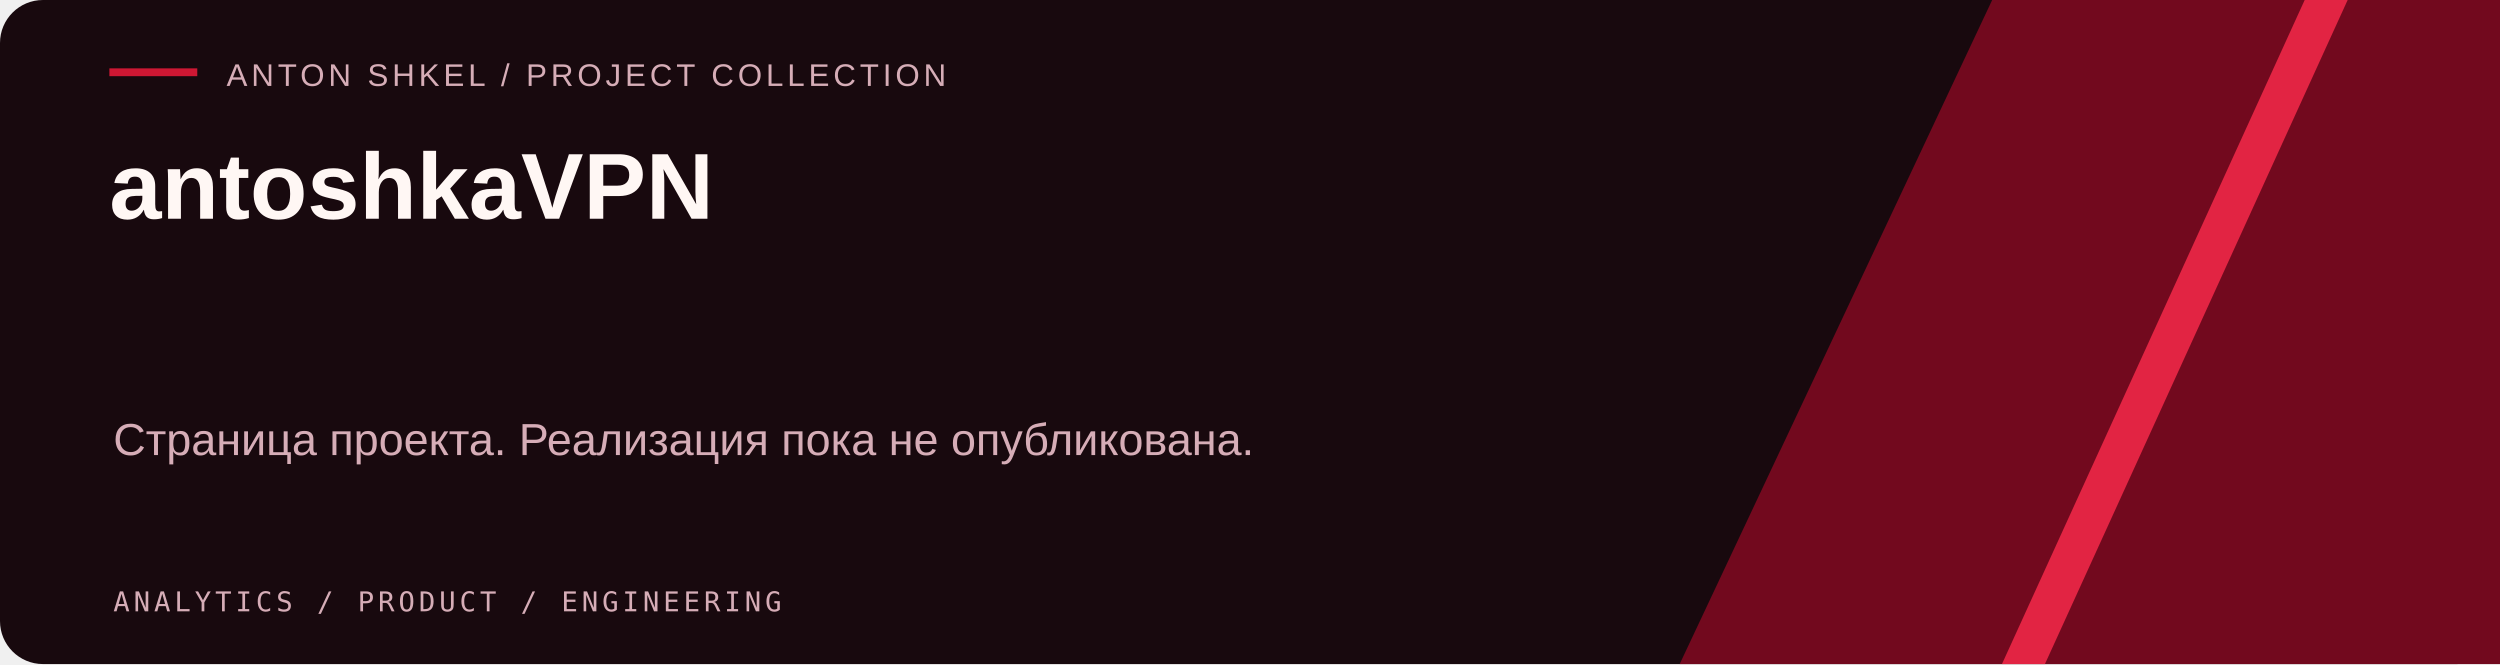
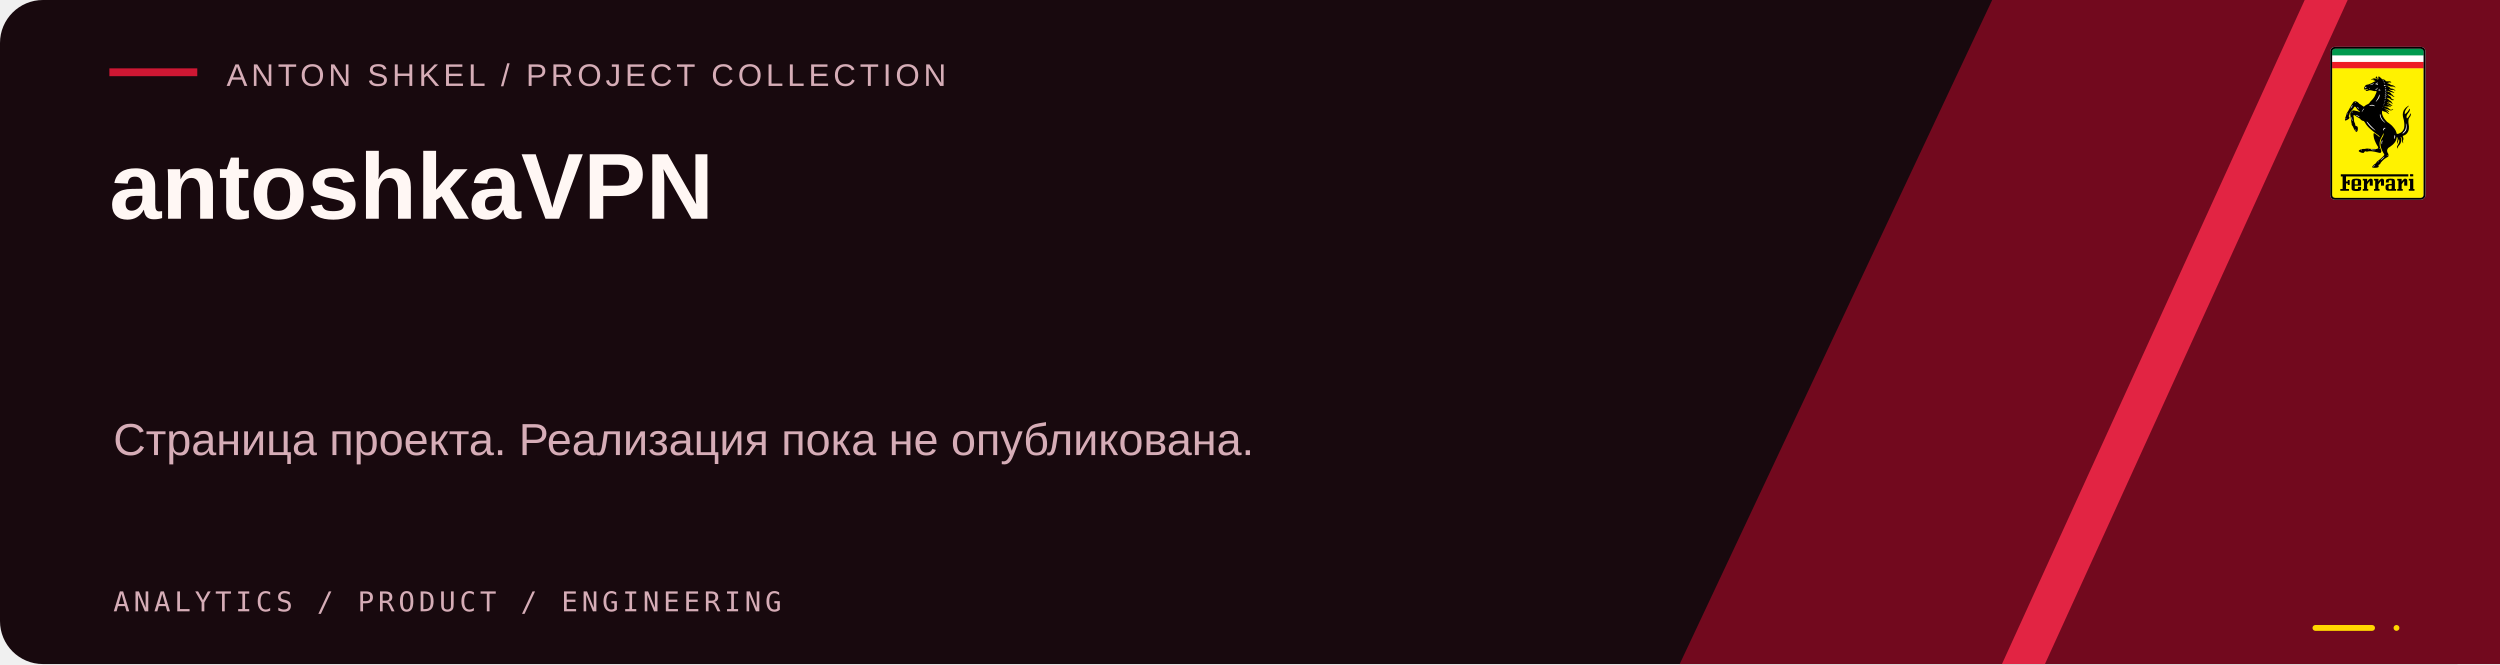
<svg xmlns="http://www.w3.org/2000/svg" width="1280" height="340" viewBox="0 0 1280 340" role="img" aria-label="antoshkaVPN">
  <rect width="1280" height="340" rx="22" fill="#18090e" />
  <path d="M1020 0h260v340H860z" fill="#72091e" />
  <path d="M1180 0h22l-155 340h-22z" fill="#e22443" />
  <rect x="56" y="35" width="45" height="4" fill="#ce1733" />
  <text x="116" y="44" fill="#d6adb7" font-family="Segoe UI,Arial,sans-serif" font-size="16" letter-spacing="2">ANTON SHKEL / PROJECT COLLECTION</text>
  <g font-family="Segoe UI,Arial,sans-serif">
    <text x="56" y="112" font-size="48" font-weight="700" fill="#fff7f4">antoshkaVPN</text>
    <text x="58" y="233" font-size="23" fill="#d6adb7">Страница проекта. Реализация пока не опубликована.</text>
  </g>
  <text x="58" y="313" font-family="Consolas,monospace" fill="#d6adb7" font-size="14" letter-spacing="2">ANALYTICS / PRODUCT / ENGINEERING</text>
+   <g id="tifoso-badge">
+     <g transform="translate(1193 24) scale(0.1424419)">
+       <path fill="none" clip-rule="evenodd" d="M0 574.034V0l349.46.369v573.665" />
+       <path d="M325.738 0c9.509 0 17.198 7.607 17.198 17.015V532.42c0 9.4-7.689 17.015-17.198 17.015H17.753c-9.5 0-17.191-7.614-17.191-17.015V17.015C.562 7.607 8.253 0 17.753 0h307.985" fill="#FFF" />
+       <path d="M7.246 76.404h329.229V531.39c0 3.784-.646 6.123-3.198 8.661-2.77 2.753-5.2 3-9.586 3l-306.615.03c-2.416 0-4.269-.77-6.269-2.461-2.477-2.123-3.561-4.769-3.561-7.569V76.404" fill="#FFF200" />
+       <path fill="#ED1C24" d="M7.246 53.513h329.229v23.375H7.246z" />
+       <path fill="#FFF" d="M7.246 30.091h329.229v23.376H7.246z" />
+       <path d="M16.553 6.315h310.4c4.971 0 9.555 4.792 9.555 9.469v14.922H7.246l.03-13.123v-1.092c0-5.291 4.077-9.653 9.277-10.176" fill="#009A4E" />
+       <path d="M325.738 0c9.509 0 17.198 7.607 17.198 17.015V532.42c0 9.4-7.689 17.015-17.198 17.015H17.753c-9.5 0-17.191-7.614-17.191-17.015V17.015C.562 7.607 8.253 0 17.753 0h307.985m0 6.792H17.753c-5.708 0-10.322 4.584-10.322 10.223V532.42c0 5.646 4.615 10.199 10.322 10.199h307.985c5.709 0 10.323-4.553 10.323-10.199V17.015c0-5.638-4.614-10.223-10.323-10.223z" />
+       <path d="M165.692 105.28s-.208 1.984-.661 3.146c-.446 1.076-1.608 1.8-1.531 2.522.077.708.831 1.562 2 2.153 1.146.6 1.607 1.062 2.784 1.362 1.092.27 2.477 1.069 2.869.154.393-.931-.199-2.062-.861-3.146-1.154-1.892-1.738-2.354-3.438-4.954-.362-.56-.646-1.161-1.162-1.237" />
+       <path d="M157.069 309.693c.115-.339 2.838 1.385 4.253 2.216 2.977 1.784 4.315 2.845 6.946 4.814 2.085 1.585 3.092 2.4 5.185 4.2 2.568 2.215 3.953 4.107 4.646 3.677 1-1.2-1.638-4.708-3.97-6.614-2.268-1.878-4.614-3.4-6.422-4.585-2.331-1.555-2.539-1.908-6.023-4.247-3.746-2.507-6.976-5.66-6.976-5.66l-3.639-2.861-5.699-4.808-6.338-5.838-4.784-5.331s-3.723-4.553-4.315-5.431c-.6-.869-2.354-3.685-3.799-6.068-1.293-2.139-3.8-5.461-4.031-5.746-1.354-1.639-4.446-.977-8.039-3.092-4.361-2.577-5.415-4.931-5.415-4.931s-.162-.345-.331-.53c-.162-.193-.492-.431-.492-.431l-2.285-1.592-1.308-.862s-.992-.823-2.238-1.354c-1.254-.554-4.046-2.177-4.046-2.177l-4.992-3.184s-1.954-1.569-2.6-2.092c-.661-.5-1.892-1.215-1.892-1.215s-.785-.393-1.023-.408c-.238-.016-1.276-.108-1.276-.108s-.962-.254-1.939.893c-.977 1.154-.738.538.854 7.03.63 2.553.569 11.561 1.246 14.306.861 3.523 3.338 8.077 3.592 8.615.247.531.423 2.5.423 2.5s-.107 1.593.062 2.601c.754 4.653 7.561 1.591 9.062 7.976 1.477 6.3-.885 12.584-.885 12.584s-1.462 3.124-3.531 3.615c-2.061.478-5.261-4.091-7.576-7.791-2.284-3.639-4.153-8.408-4.753-9.923-.6-1.516-.916-1.847-1.608-2.946-1.023-1.639-1.846-1.338-2.992-3.923-1.154-2.584-.131-3.623-.646-5.876-.3-1.246-.569-1.385-.961-3.17-.377-1.776-.885-7.43-.885-7.43l-.723-5.261s-.254-2.4-.584-3.908c-1.146-5.261-1.546-10.353-1.546-10.353l-.215-2.092-.077-2.161s-.069-1.039.185-2.108c.254-1.068.77-1.953.77-1.953s1.062-1.777 1.246-2.223c.177-.423 2.346-2.946 2.346-2.946s1.138-.946 2.992-2.077c1.862-1.131 3.531-1.054 3.531-1.054s.492-.046 3.785.362c3.292.407 10.061 2.207 11.769 2.646 1.684.455 3.7 1.162 5.007 1.892 3.761 2.046 4.9 1.178 1.908-1.168-2.016-1.577-2.584-2.285-4.208-3.761-1.37-1.262-2.446-2.101-3.469-3.262-1.023-1.185-3.938-5.484-3.938-5.484l-1.823-2.692s-.977-1.107-1.139-1.185a13.378 13.378 0 01-.646-.469s-1.207.061-2.454-.177c-1.261-.254-1.846 1.516-1.846 1.516s-2.708 5.053-5.461 8.146c-4.461 5.022-7.661 8.438-9.299 11.114-2.3 3.708-1.792 7.77-2.977 9.646-.692 1.1-1.069 1.262-1.446 2.223-1.154 2.916 3.038 4.515 2.077 7.745-1.531 5.124-13.53 10.192-15.123 9.346-1.654-.869-.3-7.799.254-10.038.569-2.253 2.253-5.576 2.408-5.745.146-.162.554-.947.676-1.608.131-.661.177-2.161.254-2.992.077-.839.423-2.161.423-2.161s.046-.285 1.107-2.584c1.069-2.315 4.977-7.7 7.777-12.838 1.846-3.354 2.615-5.384 4.461-8.746 1.7-3.084 4.615-7.792 4.615-7.792s1.23-2.4 1.807-3.292c.585-.916 1.815-2.646 2.969-4.354 1.162-1.7 1.446-2.977 2.961-4.377 1.254-1.169 2.108-1.792 3.746-2.315 2.438-.808 4.108-.376 6.6.316 2.584.707 4.361 1.892 6.054 3.292a24.232 24.232 0 012.938 2.977l.823 1.215.507.3 1.57 1.008 3.592 2.376s8.523 5.8 9 6.115c.454.3 1.984 1.554 2.284 1.654.316.092 2.585-2.37 7.039-5.438 5.153-3.577 6.976-3.308 8.685-4.238 1.684-.931 2.376-1.7 3.7-3.023 2-2 2.015-3.069 4.284-5.861 2.285-2.784 4.423-4.346 4.423-4.346s.315-.315 4.385-4.915c4.061-4.584 5.861-8.054 5.861-8.054l2.231-4.469s3.23-6.945 4.269-9.692c1.046-2.753 1.046-3.669 1.046-3.669s.153-.723-.631-2.123c-.808-1.393-1.639-.762-3.185-.446-2.961.631-4.761-.139-7.753-.661-2.738-.455-4.169-1.277-6.915-1.731-2.784-.469-4.407-.93-7.2-.661-.423.046-1.276.223-1.685.361-1.577.523-2.015.646-3.184 1.323-1.354.631-2.246.831-3.746.869-1.039.031-1.669.062-2.63-.315-.662-.254-1.039-.446-1.562-.915a3.658 3.658 0 01-.723-.839c-.03-.292-.123-.277.162-.753.277-.485.623-.57.623-.57l1.277-.315s1.8-.469 1.969-.516c.162-.046 1.877-.6 2.63-.838.762-.238 1.593-.677 1.593-.677s.461-.738.284-1.161c-.223-.478-1.246-.523-1.246-.523s-1.431.523-1.592.569c-.154.031-2.439.753-2.439.753s-1.792.393-3.184.723c-1.4.315-3.4.477-3.4.477l-.6-.162s-.677-.454-.784-.93c-.1-.423-.162-.739-.239-1.223-.3-1.77-.661-2.839-.238-4.584.162-.731.331-1.139.646-1.815.269-.562.446-.885.792-1.416l1.101-1.8 2.077-3.069c.715-.723 1.185-1.084 2.084-1.592 1.323-.738 2.092-.946 3.746-1.131 1.623-.177 1.846-.161 4.146-.677 2.315-.523 3.954-1.438 3.954-1.438s5.531-2.031 8.899-3.685c3.53-1.73 5.069-3.577 8.723-5.007 1.546-.6 2.446-.885 4.038-1.292.2-.131.3-.254.362-.493.154-.577-.738-.846-1.354-.785-.554.046-1.815.631-2.1 0-.216-.484 1.153-.769 1.153-.769s.646-.3.662-.661c.016-.554-.93-.193-1.354-.239-2.146-.239-2.315-.631-3.8-.992-1.746-.438-2.691-.977-4.507-1.054-1.6-.062-3.1.277-4.107.515-.992.254-1.023-.723-.631-.915 2.808-1.308 2.869-1.416 4.854-1.508 1.084-.046 2.6.185 2.769.269.162.092 2.331-.015 2.885-.584.569-.554-1.777-.523-2.885-.962-1.022-.407-2.584-.522-2.553-1.2.054-.677.808-.3 1.346-.438.676-.162 1.069-.146 1.761-.238 1.247-.169 1.354-.285 3.2-.438 1.823-.177 4.454.6 4.454.6s2.761 1.224 4.115 1.87c1.354.63 2.992.961 2.992.961s1.922.269 3.385-.646c1.484-.908.646-1.508.13-2.346-.508-.785-1.153-1.923-.208-4.077.839-1.877 1.277-4.069 1.516-4.269.301-.238 1.462 1.446 2.215 2.139 2.7 2.523 6.27 3.769 9.639 9.045.262.423 1.508-.254 5.415.346s7.323 4.784 8.185 5.785c.893 1.007 2.046.953 2.046.953l1.877.254 6.814.115s3.093-.554 4.877.124c1.246.469 5.4 3.246 3.508 4.299-1.323.739-2.569-.884-3.769-.961-1.416-.092-2.031.177-3.293.492-2.646.662-8.322 2.377-6.261 3.069.153.061.446.107.446.107l1.015.177s2.493.569 4 1.161c2.276.9 3.354 1.893 5.446 3.123 1.199.692 1.723 1.385 3.03 1.777 1.2.347 1.969 0 3.2.208 1.615.285 2.522.616 4 1.323 2.199 1.054 2.999 2.331 4.969 3.746.984.715 1.814.823 2.553 1.785.17.215.309.331.386.584.262.877-1.447.361-2.354.216-1-.169-1.415-.662-2.338-1.085-1.369-.646-2.016-1.354-3.508-1.623-1.077-.208-1.723-.046-2.83.015-1.077.046-1.646.208-2.724.223-1.83.031-2.861-.13-4.661-.508-2.016-.422-3.016-1.207-5.015-1.623-2.262-.469-6.261-2.407-5.877-.469.2.931 2.323 1.715 2.323 1.715s1.461.785 2.846 1.4c1.385.6 2.153 1.516 2.153 1.516l.954.708s.984 1.354 2.277 2.884c1.261 1.508 3.507 1.461 3.507 1.461s1.354 0 4.276.6c2.908.6 5.908 2.399 5.908 2.399s2.261 1.554 3.584 3.116c1.308 1.562.554 2.346.385 2.507-.153.169-.093.092-.277.169-.153.077-1.784-1.969-1.784-1.969l-1.169-.992s-1.139-.8-2.615-1.277c-1.477-.469-1.97-.154-1.97-.154s-3.138.877-5.876.8c-2.708-.077-4.123-1.162-4.123-1.162l-1.723-1.154s-2.585-2.423-2.678-1.276c-.062.777 1.139 1.638 1.139 1.638s.831.838 1.385 1.37c1.046 1.03 1.478 1.546 2.677 2.614 1.2 1.078 1.938 1.078 1.938 1.078s.646.153.892.2c.247.046.678.162.678.162s.4.154 2.276.916c1.861.753 3.877 2.392 3.877 2.392s.185.154.462.208c.276.031.83.308.984.354.169.038.646.038 1.723.192 1.093.162.677.854.677.854l-.185.261-.893.6s-1.153.331-1.938.369c-.8.046-1.938-.399-1.938-.399l-2.416-.908s-2.445-.646-2.969-.731c-.523-.077-2.707-.515-3.076-.592-.354-.084-1.446-.477-1.738-.646-.293-.161-.831-.269-2.154-.915-1.308-.646-1.831-1.392-3.461-1.908-1.646-.523-2.646-.63-3.877.224-2.123 1.461 3.199 1.7 5.846 3.022 3.908 1.923 6.107 3.338 7.03 5.416.938 2.084 1.877 2.838 1.877 2.838s2.754 1.385 3.984 2.838c.677.784.77 1.431 1.446 2.215 1.507 1.769 4.431 1.669 5.016 3.169.554 1.399-2.37.769-3.893.63-2.738-.269-3.4-2.777-5.954-3.784-1.445-.577-2.368-.577-3.846-1.084-2.692-.885-3.953-2.046-6.646-2.884-1.631-.5-4.585-2.646-4.215-.993.061.4.307.708.414.947.139.238.816 1.115.816 1.115s.907 1.2 1.322 1.516c.385.331 2.123 1.638 4.615 2.992 2.462 1.354 4.615 3.954 4.615 3.954s.739 1.062 1.093 1.801c.369.831.107 1.084.692 2.238.538 1.146.8 1.369 1.538 2.077 1.815 1.746 3.723 1.399 6.03 2.346.631.269.677.361 1.354 1.084.677.715-.124 1.022-.124 1.022s-2.568.662-4.23.523c-2.153-.169-3.123-.831-5.215-1.877-2.123-1.038-3.23-2.907-3.445-3.022-.185-.124-.708-.677-1.108-.962-.399-.284-1.431-.5-2.354-.754-.938-.253-1.462-.3-2.399-.554-1.277-.362-2.601-.923-3.201-1.115-.6-.208-1.969-.454-2.969.138-2 1.185 3.107 1.984 4.692 3.685.815.854 1.153 1.454 1.923 2.354.585.692.831 1.177 1.555 1.715.491.361 1.399.753 1.399.753s1.23.57 3.03 1.562c1.8.992 3.907 3.799 3.907 3.799l1.277 1.954.754 1.115.2.516.276.63s.924 1.2 1.6 1.592c.678.408.554.762.554.762s-.076.247-.554.516c-.461.285-.723.046-1.399-.154-.677-.192-1.123-.838-1.707-1.308-.616-.492-1.262-1.684-2.354-2.361-.969-.584-2.23-.792-2.723-.946-.477-.176-1.677-.93-2.154-1.138-.461-.185-1.707-.754-1.707-.754s-2.399-1.338-3.724-1.699c-1.322-.37-.477.438-.477.438s1.186 1.846 2.323 2.584c1.478.977 3.554 1.839 2.877 2.63-.462.516-1.077.331-1.754.254-1.107-.13-2.446-1.454-2.446-1.454s-.553-.361-3.03-1.146c-2.462-.808-1.554.546-.985 1.277a4.735 4.735 0 001.309 1.115l1.677.754.769.238s.678.123 2.908.646c2.23.508 3.462 1.593 3.462 1.593s1.199 1.115 2.86 2.346c1.692 1.246 3.354 1.562 4.277 1.685.923.115.892.761.892.761s.123.593.063.785a.453.453 0 01-.432.362c-.185 0-.276.077-.522.208-.246.123-1.2.277-1.2.277s-2.492-.077-4.461-.562c-1.938-.477-3.662-1.831-3.847-1.907-.153-.077-1.969-1.084-3.23-1.484-1.215-.408-3.169-.231-3.385-.154-.199.077-.877.185-2.03.523-1.169.308.292.753.292.753l.831.077 1.984.154s2.062.238 3.8.884c1.738.631 2.877 1.908 4.031 3.077a13.966 13.966 0 002.431 1.9l.923.6.477.361.123.315s-.046.162-.123.361c-.077.208-.369.361-.369.361s-.431-.077-.615-.077c-.216 0-1.523-.692-2.492-1.115-1-.438-1.508-.854-2.585-1.116-.923-.223-2.153-.323-2.431-.238-.276.077-2.308.362-3.877.469-1.568.123-2.923.146-4.769-.077-2.63-.315-6.122-2.393-6.569-1.815-.907 1.215 1.862 1.561 3.216 2.338 1.846 1.069 5.046 2.031 5.046 2.031s2.338.515 3.707 1.161c3 1.393 3.908 3.454 6.323 5.623 1.323 1.215 2.4 1.738 4.184 2 1.539.224 1.508.039 3.938-.438 2.446-.484 3.924-2.8 4.631-1.953.139.162.077.315.046.554-.046.238-.245.677-.245.677s-.277.392-.708.838c-.446.438-2.123 1.354-3 1.715-.877.362-3.03.962-5.738.877-2.708-.077-6.522-2.154-6.522-2.154l-2.738-1.154s-1.262-.592-2.123-.915c-2.277-.862-3.723-.785-6.062-1.4-1.446-.392-2.399-.8-3.707-1.069-1.323-.284-.569.239-.446.423.615.838 1.445 1.107 2.492 1.592 1.385.677 2.354.539 3.769 1.139 1.585.639 2.97 1.539 3.847 2.108.861.554 1.508 1.185 2.354 2.062l2.907 2.492s.677.554.754.785c.076.239.399.838.246 1.8-.17.962-.954.285-.954.285l-.769-.492-.77-.708-1.216-1.007s-1.045-.947-2.846-1.862c-1.784-.931-3.938-1.162-3.938-1.162s-1.908-.284-1.846.316c.092.592.521.646 2.029 1.038 1.523.393 2.523 1.162 2.523 1.162s1.555 1.154 2.677 2.43c1.107 1.278 1.431 2.516 1.431 2.516s.569 1.046 2 2.43c1.431 1.4 2.185.915 2.107 1.593-.077.677-.708.8-.708.8s-.369-.032-.522-.032c-.154 0-.523-.207-.923-.361s-1.908-1.2-1.908-1.2-2.368-1.922-2.63-2.107a408.68 408.68 0 01-2.523-1.877s-1.323-.846-2.262-1.323a28.107 28.107 0 00-2.969-1.2c-.707-.231-2.031-.308-2.031-.308s-1.584-.238-2.553-.6c-1.523-.585-3.293-2.208-3.492-2.285-.216-.084-1.631-.569-1.908-.523-.276.031-.923 2.708-1.076 4.254-.646 6.477 1.076 10.776 3.753 16.715 3.861 8.63 14.614 19.36 14.614 19.36s2.708 1.531 3.847 2.446c3.215 2.516 8.538 6.077 13.261 10.784 4.03 4.038 9.385 11.199 9.385 11.199s3.106 4.323 4.553 7.384c1.754 3.754 3.17 9.478 3.17 9.478s.123.984.215 1.2c.123.199.399.461.585.461l1.876.062c.185 0 2.323-.153 3.739-.508 1.4-.354 4.723-1.877 6.938-3.03 2.184-1.17 4.815-3.385 4.815-3.385s.507-.431 3.062-3.292c2.585-2.861 4.246-7.153 4.876-8.776.616-1.607 1.124-4.707 1.493-10 .399-5.314-.323-10.915-.323-10.915s-.969-7.815-1.555-10.477c-.584-2.645-1.999-6.984-1.999-6.984s-.984-3.86-1.292-6.298c-.324-2.439-.369-6.408-.369-6.408s0-2.43.783-6.922c.816-4.469 3.555-8.977 3.555-8.977s.769-1.516 3.724-5.054c3.03-3.623 3.998-4.192 6.983-6.354 2.37-1.7 5.43-4.438 6.432-3.792 1.107.692-1.079 2.077-1.817 2.8-1.861 1.846-5.337 5.107-8.153 10.022-2.461 4.254-3.384 7.069-3.998 9.846-.617 2.77-.354 5.815-.277 6.854.093 1.039.661.662.661.662s5.984-4.808 9.23-8.446c3.523-3.938 6.661-10.946 7.891-11.007.831-.054 1.216 1.823 1.016 2.692-.768 3.638-1.029 4.092-2.216 6.507-1.353 2.769-2.613 4-4.491 6.554-1.97 2.677-2.938 3.7-4.522 7.245-2.291 5.1-.954 9.039-.954 9.039s.277 2.392 1.353 2.361c1.802-.062 5.754-5.054 8.339-9.139 1.909-2.992 2.6-6.453 3.847-8.269 1.138-1.607 2.139 2.616 1.646 5.108-.57 2.961-2.031 5.623-5.246 9.815-3.138 4.091-3.046 7.984-3.046 7.984s-.323 1.777-.585 5.654c-.245 3.86.862 9.723.862 9.723s.983 4.899 1.185 8.614c.185 3.738.061 12.223-3.432 18.83-1.384 2.646-4.354 6.308-4.354 6.308s-2.292 2.354-4.169 3.722c-1.878 1.37-6.385 3.509-6.385 3.509s-3.122 1.076-3.553 1.169c-.462.123-.738.507-.738.507s.276.601.399.847c.107.247.984 2.399.984 2.399s.938 3.046 1.292 5.462c.354 2.415-.062 2.969-.399 4.815-.339 1.77-1.107.953-1.308 4.43-.169 3.078 1.216 4.615.969 8.062-.106 1.508-1.815-1.907-2.646-3.353-1.754-3.14-1.339-7.97-1.369-9.169-.047-1.2-.14-2.524-.585-4.031-.538-1.97-1.354-3.492-2.261-4.692-.924-1.185-1.893-1.861-2.216-1.738-.323.108-.354.738-.354 1.046-.016.339.63 1.477.769 1.724.169.23 1.323 2.338 1.323 2.338s.507 1.631.707 4.801c.201 3.138-.769 7.045-.769 7.045s-1.262 4.385-2.584 6.97c-1.479 2.845-4.754 6.722-4.754 6.722s-2.354 2.154-4.124 5.692c-1.737 3.538-.245 5.077-.892 5.538-.677.446-2.062-2.046-2.431-3.723-.354-1.569-.185-2.308.462-4.062.6-1.692 2.016-4.139 2.016-4.139l2.107-3.584s2.554-4.861 3.354-8.4c.8-3.507-.123-7.414-.123-7.414s-.107-1.292-.984-1.231c-.893.046-1.507.816-1.877 1.754-.724 1.938.308 1.585-.801 4.815-.86 2.538-1.107 2.2-1.569 3.707-.554 1.8-.846 3.646-.814 4.77.046 1.107-.569.646-.569.646s-1.077-2.001-1.077-4.492c0-1.354.062-2.123.216-3.478.246-2.169 1.138-5.491 1.138-5.491s.954-3.277.754-6.262c-.229-3.015-1.276-3.568-1.276-3.568s-.276-.4-1.446-.339c-1.153.093-1.092 2.169-1.092 2.169s-.354 2.97-.815 4.815c-1.277 5.092-2.984 7.769-6 12.061-2.738 3.877-6.445 7.293-8.308 8.893-1.846 1.631-7.538 5.769-7.538 5.769l-6.676 4.445s-2.646 2.585-3.847 5.662c-1.23 3.062-1.169 5.461-.462 8.276.709 2.831 1.724 4.123 2.262 4.922.523.771 1.555 2.154 1.893 3.786.215.999.062 1.599.123 2.614.063.893.185 1.385.154 2.293-.031 1.415.23 2.414-.585 3.568-.585.877-2.185 1.646-2.185 1.646s-1.814.799-2.893 1.461c-11.354 6.846-15.383 11.292-21.783 18.922-2.031 2.446-.538 2.293-2.707 5.185-1.316 1.724-4.354 1.724-5.454 3.784-1.53 2.815 3.446 5.585-2.3 8.062-7.407 3.2-20.153.907-20.407-.092-.692-2.739 2.492-5.907 3.623-7.169 5.184-5.662 9.815-5.801 11.515-10.492.369-1 .223-1.861 4.353-4.923 2.9-2.139 14.484-10.861 19.546-16.676 1.738-2 3.23-3.322 3.984-5.477.77-2.186-.754-3.554-.754-3.554l-2.077-3.385-3.984-7.123s-1.676-3.784-2.584-5.969c-.938-2.185-2.677-8.062-2.677-8.062s-1.276-5.291-1.493-8.738c-.384-6.184.462-9.783 2.094-15.783 2.107-7.784 6.891-11.046 8.799-18.769.555-2.245.677-6.092-.462-5.907-1.077.2-1.169 3.23-1.999 5.262-3.077 7.661-7.139 11.015-9.369 18.952-1.492 5.369-2.107 8.555-2.093 14.123.017 3.184-.107 2.6.708 8.123.323 2.03.815 3.122 1.416 5.106.43 1.416 1.584 4.062 1.584 4.062s1.585 3.492 2.139 5.938c.168.847.385 1.322.322 2.169-.107 1.461.154 1.77-.553 3.092-.877 1.647-.34 2.616-3.139 3.23-2.492.523-7.584-1.138-7.584-1.138s-20.93-6.338-34.291-4.508c-2.646.354-4.069 1.323-6.73 1.277-2.423-.031-3.654-1.924-6.077-1.2-.492.139-.646.492-1.092.785-3.538 2.461-.831 6.553-10.153 4.43-5.723-1.308-12.653-4.814-11.454-7.015 1.607-2.923 3.761-3.4 8.285-5.262 4.838-1.969 12.099-1.415 13.53-1.507 1.746-.139 4.254-1.354 7.376-1.431 5.4-.093 6.361.554 6.361.554l9.168.814 17.546.217s3.138-.231 4.384-.478c1.262-.247 2.254-2.723 2.945-3.908.678-1.168-.03-2.892-.03-2.892l-.522-.815-1.67-2.692-3.084-5.2-3.423-6.83s-2.238-4.753-3.43-7.876c-1.185-3.108-1.877-4.862-2.662-8.076-.823-3.309-1.331-5.985-1.438-8.646-.13-3.82-.384-6.789.685-9.912" />
+       <path d="M270.971 303.355c3.691-4.738 4.047-9.139 4.261-15.338.169-4.507-1.537-11.453-1.537-11.453l-.232-.508s-.646-.839-1.044.269c.061.978.185 1.762.185 1.762l.214 8.946s-.277 4.507-1.814 9.153c-2.585 7.846-9.446 11.338-10.445 14.169-1.711 4.691 5.997-1.293 10.412-7m-38.705 14.477s-1.508.431-1.539 1.922c-.03 1.493.369 2.785.323 4.585-.03 2.293-2.138 4.938-.784 5.8 2.323 1.477 4.322-8.923 3.615-10.461-.708-1.54-1.4-1.863-1.615-1.846m-26.06 72.103s-.432-.23-1.277.093c-.83.322-.77 1.185-.77 1.185s-.169.923.508 1.016c.678.123 1.785-1.539 1.785-1.724 0-.185-.246-.57-.246-.57m-24.522 17.43s-.247.247-.031.415c.23.201.554-.046.554-.046s4.23-3.307 6.738-5.63c2.646-2.492 6.462-6.784 6.462-6.784s.261-.323-.031-.6c-.309-.277-1.031.153-1.631.43-.523.277-.831.569-1.23.893-.369.339-1.631 1.631-1.631 1.631l-3.262 3.169-2.062 1.938-1.999 1.907-.831.955s-.216.369-.276.461c-.063.107-.277.384-.277.384s-.309.293-.309.385c0 .077-.092.154-.092.247a1.438 1.438 0 01-.092.245m-7.315 4.801s-.454-.369-1.169-.016c-.723.385-1.492 1.368-1.555 1.477-.068.139-.461.662-.191 1.123.269.462 1.184-.216 1.322-.246.131 0 1.324-.953 1.324-.953s.692-.432.269-1.385m-14.007 14.183s-.6-1.107-1.385-.646c-.785.462-1.215.616-1.938 1.615-.123.169-.9 1.17-1.039 1.431-.138.247-.915 1.724.662 1.831 2.708.153.93-1.584 1.861-2.262.754-.522 2.169-.384 2.185-.938.015-.553-.346-1.031-.346-1.031m-47.998-56.675s-1.623.401-1.746.955c-.131.584.946 1.138 1.115 1.168.192.031.554.462 1.638-.277 1.069-.722 1.023-1.338 1.023-1.338s.631-.738-2.03-.508m26.399-.861s-.016-.6-1.162-.522c-1.169.062-1.415.276-1.446.461-.038.169.062.462 1.1.554 1.054.062 1.477-.001 1.508-.493m24.96.723c-2.1-.016-1.438.047-2.73.108-2.346.123-3.623.03-5.938-.124-3.247-.215-8.269-1.015-8.269-1.015s-.631-.153-.885.262c-.231.384.615 1.276 1.369 1.508 4.115 1.277 4.338 1.062 7.138 1.107 1.562.016 2.431-.139 3.985-.231 1.969-.152 2.884.154 5.03-.415.561-.139 1.1-1.184.3-1.2m14.061-4.169s-.423-.491-1.293-.061c-.86.415-1.384 1.353-1.384 1.353s-.407.646.462.555c.846-.123 1.607-.492 1.807-.615.223-.125.854-.709.408-1.232m-12.238-168.769s5.938-5.561 10.191-12.914c2.522-4.385 3.622-14.592 1.454-12.054-.978 1.162-2.162 6.454-4.039 10.376-2.677 5.584-8.392 13.492-8.392 13.492s-1.229 2.631.786 1.1m-23.737 14.131s-.631.492-.346 1.277c.3.8 1.508.2 1.508.2s2.746-1.038 5.623-1.146c2.884-.123 6.884.738 6.884.738s1.907.523 2.223.646c.315.131 1.354.631 1.531.692.154.069 1.146.554 1.7.054.554-.508-3.469-4.161-7.576-4.715-6.839-.931-11.33 2.015-11.33 2.015l-.217.239m-28.168 24.083c.484.416 2.769-3.938 4.676-6.692 1.4-2.015 3.955-5.384 3.955-5.384s1.153-1.546-.8-.684c-.792.354-2.961 2.007-4.492 5.046-1.293 2.584-3.847 7.306-3.339 7.714m-15.799-18.915s-.493 1.685 1.477 3.792c1.984 2.116 2.492 3.861 3.754 2.6.346-.346-1.231-3.192-2.031-3.984-.823-.785-1.408-1.431-1.408-1.431l-.515-.423-.662-.369-.377-.153s-.1-.093-.238-.032m-6.401-16.153s-2.138.4-2.661 1.438c-.531 1.039 2.461.408 2.461.408s1.984.107 2.031-.646c.046-.769-.253-.846-1.831-1.2m-33.975 56.305c-1.092-.315-1.276 1.832-1.423 2.523-.123.692.493 2.077.746 2.077.246-.016 1.115-1.369 1.161-2.03.047-.677.478-2.269-.484-2.57m35.284 41.937s-1.954-1.547-2.254-.931c-.292.615 1.608 3.33 1.608 3.33s.584.893 1.484.492c.884-.43.569-1.415.569-1.415s-.6-1.261-1.407-1.476m-14.73-45.352s-.5-.13-.677.469c-.185.6-.169 1.577-.3 2.761-.107.924.239 3.385.239 3.385s.192 1.954.584 3.116c.423 1.276 1.546 3.092 1.546 3.092s.423.931.946.885c.515-.054.392-.662.392-.662s-1.638-6.491-1.684-7.153c-.193-2.161-.193-4.792-.193-4.792l-.015-.393s-.016-.693-.838-.708m2.553-19.806s-.9-.169-1.73 1.561c-.838 1.754-.661 2.462-.585 2.539.062.077.723.062 1.785-1.561 1.054-1.608.815-2.224.815-2.224s-.062-.315-.285-.315m24.753 17.945s1.084 1.622-.992 1.246c-2.084-.377-6.461-3.831-8.246-4.761-1.762-.931-4.662-1.224-3.446-2.315.223-.185.284-.363.63-.377.362-.016 1.562.453 1.638.507.062.03 3.146 1.307 3.261 1.338.108.046 1.839.785 3.069 1.507 1.231.73 3.23 2.13 3.23 2.13l.856.725m57.697 49.675c.569 1.784-6.569-3.77-10.392-6.716-10.13-7.8-22.53-23.791-20.984-25.206 1.277-1.162 6.361 6.161 13.815 14.229 7.969 8.6 17.23 16.631 17.561 17.693m29.798-7.647c-2.215 2.361-2.999 5.385-1.723 7.646 1.246 2.199 1.631-3.216 3.016-4.808 1.2-1.393 1.938-1.169 3.907-2.569 3.354-2.361-2.399-3.276-5.2-.269m-12.676-50.474c-1.523-.246-1.477 2.069-1.262 3.708 1.016 7.337 4.309 12.991 8.707 18.314 2.678 3.246 10.016 9.03 10.861 8.1.309-.331-6.984-5.969-11.63-13.214-3.292-5.138-5.046-9.484-5.461-13.723-.045-.539.077-2.977-1.215-3.185M151.731 133.57c-3.308 1.792-9.046 3.37-9.046 3.37s-.262.569.477.508c4.916-.393 6.792-1.008 9.408-2.162 2.615-1.13 4.515-4.269 4.515-4.269s1.062-1.954-.907-.346c-.616.492-2.632 1.907-4.447 2.899m39.906-12.606s-1.123-.247-1.877.223c-.754.477-.539.854-.539.854s1.17.892 2 1.039c.831.123 2.615.9 2.555.3-.078-.615-1.077-1.715-1.432-2.015-.322-.317-.707-.401-.707-.401m-18.783 34.46c.191.392 3.545-.523 4.838-1.247 1.008-.569 1.407-2.477 1.407-2.477s.277-1.846-.153-1.131c-1.916 3.132-6.278 4.454-6.092 4.855m-.108-8.608c1.354-2.6-3.716 2.7-6.3 4.069-1.577.831-4.146 1.938-4.146 1.938s-.677.846.269.769c.946-.062 3.354.754 5.308-.754.462-.369 2.492-3.323 2.492-3.323s1.73-1.469 2.377-2.699m-.785 11.061c.107.423 5.791.284 7.215-.146 1.123-.308 1.738-2.292 1.738-2.292s.677-1.738.092-1.154c-2.576 2.631-9.144 3.169-9.045 3.592m-91.296 52.067s-.861-.315-1.93 1.292c-1.062 1.6-5.846 8.869-5 9.938 1.007 1.261 5.153-6.492 6.416-7.938 1.276-1.469.753-2.946.753-2.946s-.015-.331-.239-.346M184.883 341c-.523 2.415.092 7.354.924 8.322 2.03 2.446.784-3.83 1.076-6.031.246-2.045.492-2.753 1.508-4.938 1.815-3.938-2.445-2.492-3.508 2.647m-17.461-210.044s-1.576.046-2.807.723c-1.246.677-1.554 1.639-1.554 1.639s-.254.692-.084 1.069c.361.823 2.069-.423 3.261-.016.961.346 1.423.631 2.161 1.515.646.77 1.777 1.877 2.485 1.246.73-.615.462-2.192.462-2.192s-.839-2.569-1.938-3.292c-1.109-.738-1.986-.692-1.986-.692m-26.198 18.068s-.885.138-.677 1.215c.208 1.054.785.892.785.892s1.831-.785 1.723-1.884c-.131-1.108-1.831-.223-1.831-.223m-12.792-5.738s-.961.039-1.638 1.23a14.986 14.986 0 00-1.054 2.416s-.315 1.554.238 2.046c.562.484 1.177-1.007 1.984-1.592.484-.346.785-.5 1.285-.854.685-.47 1.8.13 1.723-1.254-.099-1.393-1.576-2.054-2.538-1.992m41.336-14.884s-2.176-.315-2.092.523c.077.784 1.178.315 1.885.631.692.315 1.154.438 1.707.946.408.361.361 1.069.862 1.084.692.016.554-.269.554-.269s-.631-1.877-1.453-2.407c-.816-.539-1.463-.508-1.463-.508m24.284 8.776c-.308 1.185-.493 1.592-.493 1.592s-.614 2.408 1.816 1.523c2.431-.893 1.169-.516 2.922-1.369 1.724-.846 1.693-.377 2.955-.315.43.015.707.03 1.354-.092.553-.124.322-.77-.908-1.101-1.322-.346-2.938-.269-4.814-.285-1.108-.014-2.509-1.137-2.832.047m1.077-8.899s-1.108-.254-1.877.223c-.754.469-.523.846-.523.846s1.154.916 2 1.039c.831.146 2.615.915 2.554.3-.093-.6-1.077-1.715-1.431-2.015-.353-.301-.723-.393-.723-.393m4.278 16.715s-1.186-.239-2.001.215c-.8.446-.585.808-.585.808s1.262.847 2.154.977c.893.123 2.8.846 2.723.269-.076-.569-1.154-1.623-1.508-1.907-.354-.286-.783-.362-.783-.362m.369 6.06s-1.263-.284-2.124.239c-.861.515-.601.931-.601.931s1.309.992 2.263 1.131c.938.146 2.969.977 2.876.315-.076-.661-1.215-1.861-1.615-2.184-.369-.34-.799-.432-.799-.432m.568 5.908s-1.369-.315-2.293.269c-.938.584-.646 1.054-.646 1.054s1.415 1.107 2.431 1.277c1.031.162 3.23 1.107 3.139.361-.093-.738-1.324-2.108-1.754-2.469-.4-.385-.877-.492-.877-.492m-.123 7.307s-1.369-.292-2.293.285c-.938.569-.676 1.038-.676 1.038s1.445 1.107 2.461 1.277c1.016.162 3.215 1.108 3.123.369-.107-.746-1.323-2.115-1.738-2.477-.431-.376-.877-.492-.877-.492m-1 14.246s-1.385-.3-2.308.285c-.923.577-.646 1.039-.646 1.039s1.415 1.115 2.431 1.277c1.031.154 3.231 1.115 3.139.361-.093-.738-1.322-2.1-1.754-2.477a2.2 2.2 0 00-.862-.485m.924-7.123s-1.57-.361-2.678.315c-1.062.661-.738 1.2-.738 1.2s1.646 1.292 2.83 1.477c1.17.192 3.724 1.277 3.631.431-.123-.869-1.539-2.446-2.03-2.869a2.635 2.635 0 00-1.015-.554m-1.601 13.569s-1.139-.27-1.907.215c-.77.477-.523.854-.523.854s1.169.931 2 1.054c.846.139 2.646.915 2.584.3-.092-.616-1.092-1.731-1.445-2.031-.339-.315-.709-.392-.709-.392m-1.077 6.168s-.923-.2-1.569.193c-.614.392-.431.707-.431.707s.969.754 1.662.869c.691.108 2.215.77 2.153.247-.062-.5-.923-1.431-1.2-1.685a1.616 1.616 0 00-.615-.331m-1.322 5.631s-.831-.192-1.416.169c-.554.346-.4.646-.4.646s.877.677 1.508.77c.631.115 1.984.692 1.924.238-.047-.454-.801-1.308-1.063-1.531-.262-.23-.553-.292-.553-.292m-1.324 4.615s-.861-.193-1.414.153c-.586.362-.416.646-.416.646s.877.692 1.508.785c.631.1 1.984.692 1.923.224-.046-.454-.8-1.292-1.077-1.516-.247-.23-.524-.292-.524-.292m-1.614 5.354s-.677-.162-1.154.123c-.462.3-.308.523-.308.523s.707.555 1.215.647c.508.076 1.615.554 1.555.168-.047-.361-.662-1.038-.862-1.23-.216-.185-.446-.231-.446-.231m-1.923 5.007s-.585-.139-.985.107c-.399.254-.276.461-.276.461s.615.469 1.046.531c.431.085 1.384.493 1.338.162-.03-.315-.569-.9-.738-1.054a1.13 1.13 0 00-.385-.207m-1.985 4.762s-.601-.131-1 .123c-.386.238-.247.438-.247.438s.585.477 1.031.554c.446.062 1.384.469 1.338.162-.03-.339-.569-.916-.738-1.077-.184-.155-.384-.2-.384-.2M60.52 240.72s-.992 1.922-.5 2.977c.485 1.062 1.823-1.685 1.823-1.685s1.384-2.739.823-3.238c-.569-.508-.899.907-2.146 1.946" fill="#FFF" />
+       <path d="M200.543 487.684v-3.737c0-8.493 4.293-10.154 16.831-10.215 11.538.061 15.614 1.507 15.614 8.83v28.26h4.261v6.369h-28.183c-5.938 0-9.814-4.077-9.814-9.092v-5.724c0-4.938 2.522-9.245 11.353-9.292h11.015v-8.6c0-4.492-.308-5.03-4.814-5.03h-.047c-5.399 0-5.753.708-5.753 5.03v3.2h-10.463m13.078 10.14c-2.215 0-3.523 1.784-3.523 3.999v5.461c0 2.201.939 3.954 3.523 3.985h3.969c2.185 0 3.97-.677 3.97-3.985l.03-9.46h-7.969zm-39.883-13.446V474.5h-15.722v5.877h4.192v30.429h-4.192v6.385h19.692v-6.385h-3.97V494.5c0-1.522 9.269-13.229 9.269-11.877v16.199H193.9v-18.229c0-4.169-2.724-6.86-7.693-6.86-5.908-.001-9.9 7.429-12.469 10.644m125.325 26.399V474.5h-16.046v5.877h4.493v30.399h-4.493v6.415h20.261v-6.415h-4.215m-165.777-26.399V474.5h-15.722v5.877h4.192v30.429h-4.192v6.385h19.676v-6.385h-3.954V494.5c0-1.522 9.261-13.229 9.261-11.877v16.199h10.884v-18.229c0-4.169-2.708-6.86-7.684-6.86-5.893-.001-9.892 7.429-12.461 10.644" />
+       <path d="M111.548 503.207h-11.03v3.2c0 4.339-.723 4.523-6.1 4.584h-.077c-6.162.031-5.815-.584-5.746-4.584v-7.585h22.952v-16.476c0-5.97-4.507-8.477-16.399-8.522h-1.707c-12.838.061-16.253 2.984-16.253 10.369v24.121c0 8.122 4.799 9.492 16.491 9.815h1.276c12.762-.293 16.592-1.17 16.592-8.754v-6.168m-22.828-20.246c0-2.245.677-3.354 3.246-3.385h4.838c2 0 3.115.893 3.115 2.492v12.354h-11.2v-11.461z" clip-rule="evenodd" fill-rule="evenodd" />
+       <path stroke-miterlimit="10" stroke-width=".74" stroke="#000" fill="none" d="M293.249 465.732v-7.723" />
+       <path d="M257.25 484.377V474.5h-15.738v5.877h4.185v30.429h-4.185v6.385h19.691v-6.385h-3.953V494.5c0-1.522 9.246-13.229 9.246-11.877v16.199h10.907v-18.229c0-4.169-2.74-6.86-7.725-6.86-5.875-.001-9.876 7.429-12.428 10.644" />
+       <path d="M63.435 496.438v-5.692h-6.13v20.076h10.622v6.369H36.783v-6.369h8.284v-45.09H38.56v-7.754h242.579v7.754H57.305v18.106h6.13v-5.353h7.054v17.953h-7.054" />
+       <path clip-rule="evenodd" fill-rule="evenodd" d="M287.339 457.701h11.568v7.631h-11.568z" />
+     </g>
+     <rect x="1184" y="320" width="32" height="3" rx="1.5" fill="#ffd700" />
+     <circle cx="1227" cy="321.5" r="1.5" fill="#ffd700" />
+   </g>
</svg>
